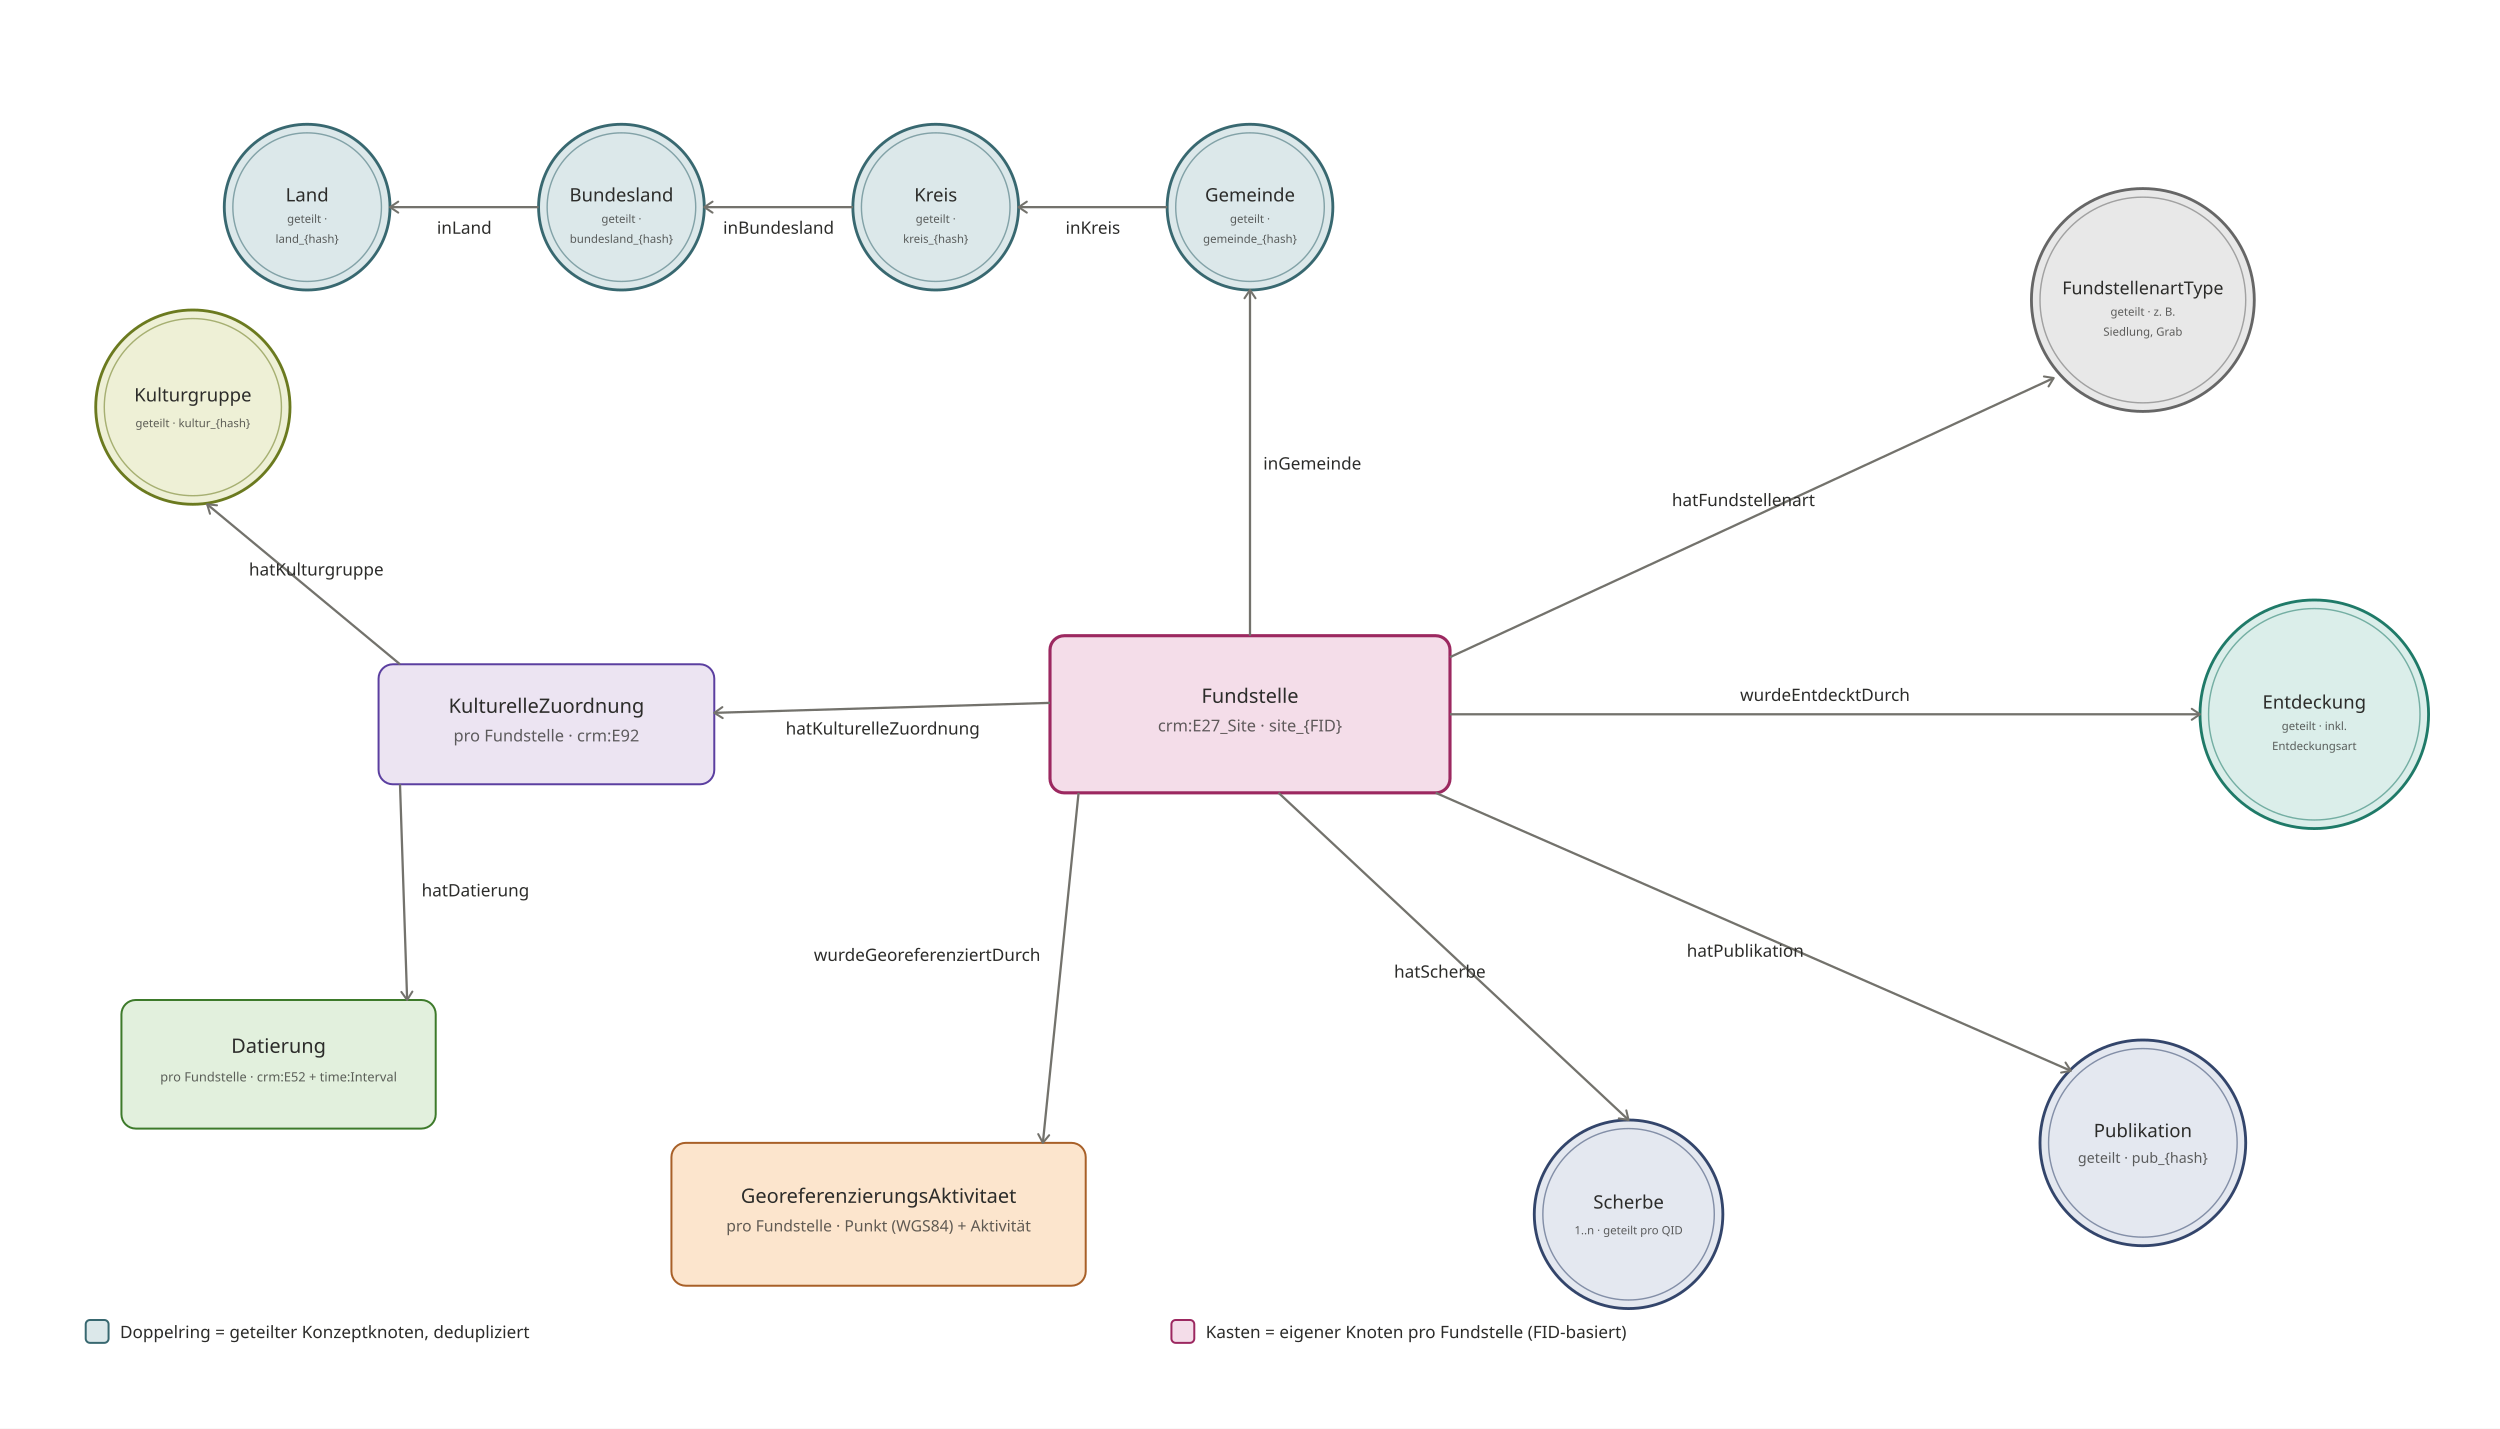
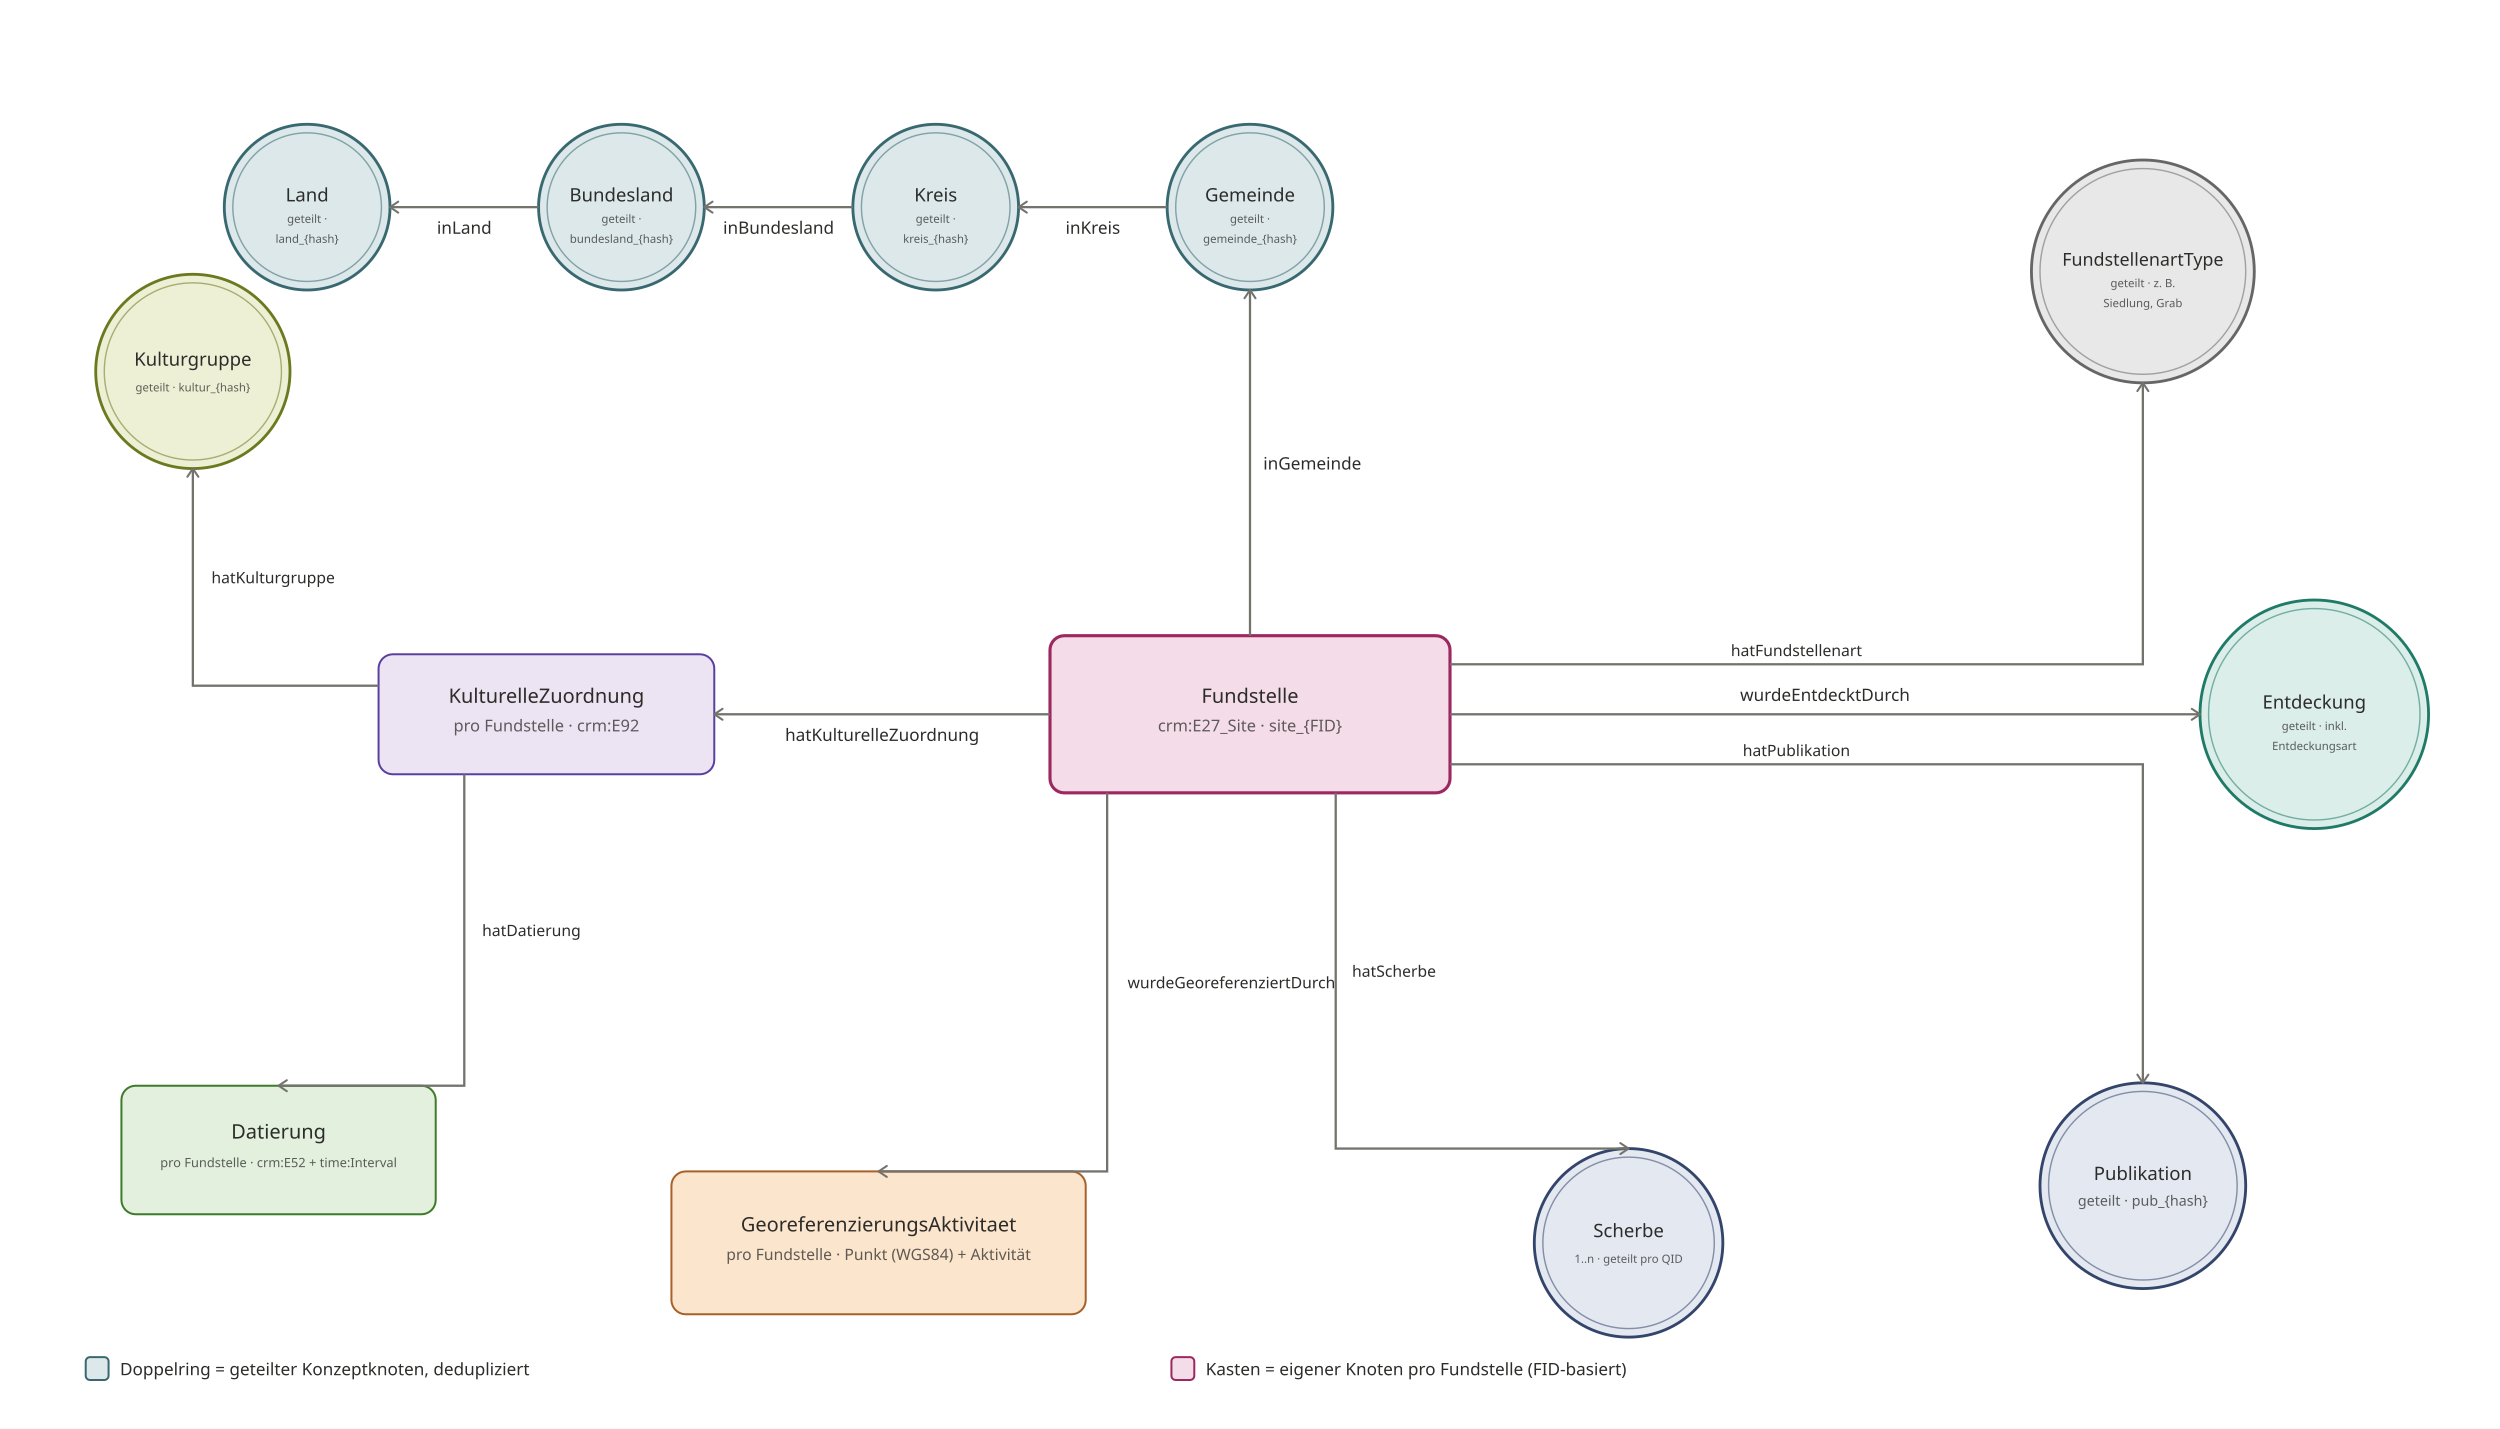
<svg xmlns="http://www.w3.org/2000/svg" width="1750" height="1000" viewBox="0 0 1750 1000" role="img">
  <rect x="0" y="0" width="1750" height="1000" fill="#ffffff" />
  <defs>
    <marker id="arrow" viewBox="0 0 10 10" refX="8" refY="5" markerWidth="6" markerHeight="6" orient="auto-start-reverse">
      <path d="M2 1L8 5L2 9" fill="none" stroke="#73726c" stroke-width="1.5" stroke-linecap="round" stroke-linejoin="round" />
    </marker>
    <marker id="arrow-uncertain" viewBox="0 0 10 10" refX="8" refY="5" markerWidth="6" markerHeight="6" orient="auto-start-reverse">
      <path d="M2 1L8 5L2 9" fill="none" stroke="#a03030" stroke-width="1.5" stroke-linecap="round" stroke-linejoin="round" />
    </marker>
  </defs>
  <rect x="735.0" y="445.0" width="280.0" height="110.0" rx="10" fill="#f4dde9" stroke="#9c2860" stroke-width="2.2" />
  <text x="875.0" y="492.0" text-anchor="middle" font-family="Fira Sans" font-weight="500" font-size="14.0" fill="#2c2c2a">Fundstelle</text>
  <text x="875.0" y="512.0" text-anchor="middle" font-family="Fira Sans" font-size="11.5" fill="#2c2c2a" opacity="0.75">crm:E27_Site · site_{FID}</text>
  <circle cx="875.0" cy="145.0" r="58.0" fill="#dce8ea" stroke="#386870" stroke-width="2" />
  <circle cx="875.0" cy="145.0" r="52.0" fill="none" stroke="#386870" stroke-width="1" opacity="0.55" />
  <text x="875.0" y="141.0" text-anchor="middle" font-family="Fira Sans" font-weight="500" font-size="13.0" fill="#2c2c2a">Gemeinde</text>
  <text x="875.0" y="156.0" text-anchor="middle" font-family="Fira Sans" font-size="8.0" fill="#2c2c2a" opacity="0.75">geteilt ·</text>
  <text x="875.0" y="170.0" text-anchor="middle" font-family="Fira Sans" font-size="8.0" fill="#2c2c2a" opacity="0.75">gemeinde_{hash}</text>
  <circle cx="655.0" cy="145.0" r="58.0" fill="#dce8ea" stroke="#386870" stroke-width="2" />
  <circle cx="655.0" cy="145.0" r="52.0" fill="none" stroke="#386870" stroke-width="1" opacity="0.55" />
  <text x="655.0" y="141.0" text-anchor="middle" font-family="Fira Sans" font-weight="500" font-size="13.0" fill="#2c2c2a">Kreis</text>
  <text x="655.0" y="156.0" text-anchor="middle" font-family="Fira Sans" font-size="8.0" fill="#2c2c2a" opacity="0.75">geteilt ·</text>
  <text x="655.0" y="170.0" text-anchor="middle" font-family="Fira Sans" font-size="8.0" fill="#2c2c2a" opacity="0.75">kreis_{hash}</text>
  <circle cx="435.0" cy="145.0" r="58.0" fill="#dce8ea" stroke="#386870" stroke-width="2" />
  <circle cx="435.0" cy="145.0" r="52.0" fill="none" stroke="#386870" stroke-width="1" opacity="0.55" />
  <text x="435.0" y="141.0" text-anchor="middle" font-family="Fira Sans" font-weight="500" font-size="13.0" fill="#2c2c2a">Bundesland</text>
  <text x="435.0" y="156.0" text-anchor="middle" font-family="Fira Sans" font-size="8.0" fill="#2c2c2a" opacity="0.75">geteilt ·</text>
  <text x="435.0" y="170.0" text-anchor="middle" font-family="Fira Sans" font-size="8.0" fill="#2c2c2a" opacity="0.75">bundesland_{hash}</text>
  <circle cx="215.0" cy="145.0" r="58.0" fill="#dce8ea" stroke="#386870" stroke-width="2" />
  <circle cx="215.0" cy="145.0" r="52.0" fill="none" stroke="#386870" stroke-width="1" opacity="0.55" />
  <text x="215.0" y="141.0" text-anchor="middle" font-family="Fira Sans" font-weight="500" font-size="13.0" fill="#2c2c2a">Land</text>
  <text x="215.0" y="156.0" text-anchor="middle" font-family="Fira Sans" font-size="8.0" fill="#2c2c2a" opacity="0.75">geteilt ·</text>
  <text x="215.0" y="170.0" text-anchor="middle" font-family="Fira Sans" font-size="8.0" fill="#2c2c2a" opacity="0.75">land_{hash}</text>
  <line x1="817.0" y1="145.0" x2="713.0" y2="145.0" stroke="#73726c" stroke-width="1.6" marker-end="url(#arrow)" />
  <text x="765.0" y="159.0" text-anchor="middle" dominant-baseline="central" font-family="Fira Sans" font-weight="500" font-size="12" fill="#2c2c2a">inKreis</text>
  <line x1="597.0" y1="145.0" x2="493.0" y2="145.0" stroke="#73726c" stroke-width="1.6" marker-end="url(#arrow)" />
  <text x="545.0" y="159.0" text-anchor="middle" dominant-baseline="central" font-family="Fira Sans" font-weight="500" font-size="12" fill="#2c2c2a">inBundesland</text>
  <line x1="377.0" y1="145.0" x2="273.0" y2="145.0" stroke="#73726c" stroke-width="1.6" marker-end="url(#arrow)" />
  <text x="325.0" y="159.0" text-anchor="middle" dominant-baseline="central" font-family="Fira Sans" font-weight="500" font-size="12" fill="#2c2c2a">inLand</text>
  <line x1="875.0" y1="445.0" x2="875.0" y2="203.0" stroke="#73726c" stroke-width="1.6" marker-end="url(#arrow)" />
  <text x="918.6" y="324.0" text-anchor="middle" dominant-baseline="central" font-family="Fira Sans" font-weight="500" font-size="12" fill="#2c2c2a">inGemeinde</text>
-   <rect x="265.0" y="465.0" width="235.0" height="84.0" rx="10" fill="#ece4f2" stroke="#5b3fa0" stroke-width="1.4" />
-   <text x="382.5" y="499.0" text-anchor="middle" font-family="Fira Sans" font-weight="500" font-size="14.0" fill="#2c2c2a">KulturelleZuordnung</text>
-   <text x="382.5" y="519.0" text-anchor="middle" font-family="Fira Sans" font-size="11.5" fill="#2c2c2a" opacity="0.75">pro Fundstelle · crm:E92</text>
-   <line x1="735.0" y1="492.0" x2="500.0" y2="499.0" stroke="#73726c" stroke-width="1.6" marker-end="url(#arrow)" />
-   <text x="617.9" y="509.5" text-anchor="middle" dominant-baseline="central" font-family="Fira Sans" font-weight="500" font-size="12" fill="#2c2c2a">hatKulturelleZuordnung</text>
-   <circle cx="135.0" cy="285.0" r="68.0" fill="#eef0d6" stroke="#6b7a1f" stroke-width="2" />
-   <circle cx="135.0" cy="285.0" r="62.0" fill="none" stroke="#6b7a1f" stroke-width="1" opacity="0.55" />
-   <text x="135.0" y="281.0" text-anchor="middle" font-family="Fira Sans" font-weight="500" font-size="13.0" fill="#2c2c2a">Kulturgruppe</text>
-   <text x="135.0" y="299.0" text-anchor="middle" font-family="Fira Sans" font-size="8.0" fill="#2c2c2a" opacity="0.75">geteilt · kultur_{hash}</text>
-   <line x1="280.0" y1="465.0" x2="145.0" y2="353.0" stroke="#73726c" stroke-width="1.6" marker-end="url(#arrow)" />
-   <text x="221.4" y="398.2" text-anchor="middle" dominant-baseline="central" font-family="Fira Sans" font-weight="500" font-size="12" fill="#2c2c2a">hatKulturgruppe</text>
-   <rect x="85.0" y="700.0" width="220.0" height="90.0" rx="10" fill="#e2f0dd" stroke="#3d7a2a" stroke-width="1.4" />
-   <text x="195.0" y="737.0" text-anchor="middle" font-family="Fira Sans" font-weight="500" font-size="14.0" fill="#2c2c2a">Datierung</text>
-   <text x="195.0" y="757.0" text-anchor="middle" font-family="Fira Sans" font-size="9.0" fill="#2c2c2a" opacity="0.75">pro Fundstelle · crm:E52 + time:Interval</text>
-   <line x1="280.0" y1="549.0" x2="285.0" y2="700.0" stroke="#73726c" stroke-width="1.6" marker-end="url(#arrow)" />
-   <text x="332.8" y="622.8" text-anchor="middle" dominant-baseline="central" font-family="Fira Sans" font-weight="500" font-size="12" fill="#2c2c2a">hatDatierung</text>
-   <circle cx="1500.0" cy="210.0" r="78.0" fill="#e8e8e8" stroke="#666666" stroke-width="2" />
-   <circle cx="1500.0" cy="210.0" r="72.0" fill="none" stroke="#666666" stroke-width="1" opacity="0.55" />
-   <text x="1500.0" y="206.0" text-anchor="middle" font-family="Fira Sans" font-weight="500" font-size="12.5" fill="#2c2c2a">FundstellenartType</text>
-   <text x="1500.0" y="221.0" text-anchor="middle" font-family="Fira Sans" font-size="8.0" fill="#2c2c2a" opacity="0.75">geteilt · z. B.</text>
-   <text x="1500.0" y="235.0" text-anchor="middle" font-family="Fira Sans" font-size="8.0" fill="#2c2c2a" opacity="0.75">Siedlung, Grab</text>
-   <line x1="1015.0" y1="460.0" x2="1437.6" y2="264.6" stroke="#73726c" stroke-width="1.6" marker-end="url(#arrow)" />
-   <text x="1220.4" y="349.6" text-anchor="middle" dominant-baseline="central" font-family="Fira Sans" font-weight="500" font-size="12" fill="#2c2c2a">hatFundstellenart</text>
+   <rect x="265.0" y="458.0" width="235.0" height="84.0" rx="10" fill="#ece4f2" stroke="#5b3fa0" stroke-width="1.4" />
+   <text x="382.5" y="492.0" text-anchor="middle" font-family="Fira Sans" font-weight="500" font-size="14.0" fill="#2c2c2a">KulturelleZuordnung</text>
+   <text x="382.5" y="512.0" text-anchor="middle" font-family="Fira Sans" font-size="11.5" fill="#2c2c2a" opacity="0.75">pro Fundstelle · crm:E92</text>
+   <line x1="735.0" y1="500.0" x2="500.0" y2="500.0" stroke="#73726c" stroke-width="1.6" marker-end="url(#arrow)" />
+   <text x="617.5" y="514.0" text-anchor="middle" dominant-baseline="central" font-family="Fira Sans" font-weight="500" font-size="12" fill="#2c2c2a">hatKulturelleZuordnung</text>
+   <circle cx="135.0" cy="260.0" r="68.0" fill="#eef0d6" stroke="#6b7a1f" stroke-width="2" />
+   <circle cx="135.0" cy="260.0" r="62.0" fill="none" stroke="#6b7a1f" stroke-width="1" opacity="0.55" />
+   <text x="135.0" y="256.0" text-anchor="middle" font-family="Fira Sans" font-weight="500" font-size="13.0" fill="#2c2c2a">Kulturgruppe</text>
+   <text x="135.0" y="274.0" text-anchor="middle" font-family="Fira Sans" font-size="8.0" fill="#2c2c2a" opacity="0.75">geteilt · kultur_{hash}</text>
+   <path d="M 265.0 480.0 L 135.0 480.0 L 135.0 328.0" fill="none" stroke="#73726c" stroke-width="1.6" marker-end="url(#arrow)" />
+   <text x="191.2" y="404.0" text-anchor="middle" dominant-baseline="central" font-family="Fira Sans" font-weight="500" font-size="11" fill="#2c2c2a">hatKulturgruppe</text>
+   <rect x="85.0" y="760.0" width="220.0" height="90.0" rx="10" fill="#e2f0dd" stroke="#3d7a2a" stroke-width="1.4" />
+   <text x="195.0" y="797.0" text-anchor="middle" font-family="Fira Sans" font-weight="500" font-size="14.0" fill="#2c2c2a">Datierung</text>
+   <text x="195.0" y="817.0" text-anchor="middle" font-family="Fira Sans" font-size="9.0" fill="#2c2c2a" opacity="0.75">pro Fundstelle · crm:E52 + time:Interval</text>
+   <path d="M 325.0 542.0 L 325.0 760.0 L 195.0 760.0" fill="none" stroke="#73726c" stroke-width="1.6" marker-end="url(#arrow)" />
+   <text x="372.0" y="651.0" text-anchor="middle" dominant-baseline="central" font-family="Fira Sans" font-weight="500" font-size="11" fill="#2c2c2a">hatDatierung</text>
+   <circle cx="1500.0" cy="190.0" r="78.0" fill="#e8e8e8" stroke="#666666" stroke-width="2" />
+   <circle cx="1500.0" cy="190.0" r="72.0" fill="none" stroke="#666666" stroke-width="1" opacity="0.55" />
+   <text x="1500.0" y="186.0" text-anchor="middle" font-family="Fira Sans" font-weight="500" font-size="12.5" fill="#2c2c2a">FundstellenartType</text>
+   <text x="1500.0" y="201.0" text-anchor="middle" font-family="Fira Sans" font-size="8.0" fill="#2c2c2a" opacity="0.75">geteilt · z. B.</text>
+   <text x="1500.0" y="215.0" text-anchor="middle" font-family="Fira Sans" font-size="8.0" fill="#2c2c2a" opacity="0.75">Siedlung, Grab</text>
+   <path d="M 1015.0 465.0 L 1500.0 465.0 L 1500.0 268.0" fill="none" stroke="#73726c" stroke-width="1.6" marker-end="url(#arrow)" />
+   <text x="1257.5" y="455.0" text-anchor="middle" dominant-baseline="central" font-family="Fira Sans" font-weight="500" font-size="11" fill="#2c2c2a">hatFundstellenart</text>
  <circle cx="1620.0" cy="500.0" r="80.0" fill="#dbeeea" stroke="#1f7a68" stroke-width="2" />
  <circle cx="1620.0" cy="500.0" r="74.0" fill="none" stroke="#1f7a68" stroke-width="1" opacity="0.55" />
  <text x="1620.0" y="496.0" text-anchor="middle" font-family="Fira Sans" font-weight="500" font-size="13.0" fill="#2c2c2a">Entdeckung</text>
  <text x="1620.0" y="511.0" text-anchor="middle" font-family="Fira Sans" font-size="8.0" fill="#2c2c2a" opacity="0.75">geteilt · inkl.</text>
  <text x="1620.0" y="525.0" text-anchor="middle" font-family="Fira Sans" font-size="8.0" fill="#2c2c2a" opacity="0.75">Entdeckungsart</text>
  <line x1="1015.0" y1="500.0" x2="1540.0" y2="500.0" stroke="#73726c" stroke-width="1.6" marker-end="url(#arrow)" />
  <text x="1277.5" y="486.0" text-anchor="middle" dominant-baseline="central" font-family="Fira Sans" font-weight="500" font-size="12" fill="#2c2c2a">wurdeEntdecktDurch</text>
-   <circle cx="1500.0" cy="800.0" r="72.0" fill="#e4e8f0" stroke="#33456b" stroke-width="2" />
-   <circle cx="1500.0" cy="800.0" r="66.0" fill="none" stroke="#33456b" stroke-width="1" opacity="0.55" />
-   <text x="1500.0" y="796.0" text-anchor="middle" font-family="Fira Sans" font-weight="500" font-size="13.0" fill="#2c2c2a">Publikation</text>
-   <text x="1500.0" y="814.0" text-anchor="middle" font-family="Fira Sans" font-size="10.0" fill="#2c2c2a" opacity="0.75">geteilt · pub_{hash}</text>
-   <line x1="1005.0" y1="555.0" x2="1449.6" y2="749.6" stroke="#73726c" stroke-width="1.6" marker-end="url(#arrow)" />
-   <text x="1221.7" y="665.1" text-anchor="middle" dominant-baseline="central" font-family="Fira Sans" font-weight="500" font-size="12" fill="#2c2c2a">hatPublikation</text>
-   <circle cx="1140.0" cy="850.0" r="66.0" fill="#e4e8f0" stroke="#33456b" stroke-width="2" />
-   <circle cx="1140.0" cy="850.0" r="60.0" fill="none" stroke="#33456b" stroke-width="1" opacity="0.55" />
-   <text x="1140.0" y="846.0" text-anchor="middle" font-family="Fira Sans" font-weight="500" font-size="13.0" fill="#2c2c2a">Scherbe</text>
-   <text x="1140.0" y="864.0" text-anchor="middle" font-family="Fira Sans" font-size="8.0" fill="#2c2c2a" opacity="0.75">1..n · geteilt pro QID</text>
-   <line x1="895.0" y1="555.0" x2="1140.0" y2="784.0" stroke="#73726c" stroke-width="1.6" marker-end="url(#arrow)" />
-   <text x="1007.9" y="679.7" text-anchor="middle" dominant-baseline="central" font-family="Fira Sans" font-weight="500" font-size="12" fill="#2c2c2a">hatScherbe</text>
-   <rect x="470.0" y="800.0" width="290.0" height="100.0" rx="10" fill="#fce5cd" stroke="#a86028" stroke-width="1.4" />
-   <text x="615.0" y="842.0" text-anchor="middle" font-family="Fira Sans" font-weight="500" font-size="14.0" fill="#2c2c2a">GeoreferenzierungsAktivitaet</text>
-   <text x="615.0" y="862.0" text-anchor="middle" font-family="Fira Sans" font-size="11.0" fill="#2c2c2a" opacity="0.75">pro Fundstelle · Punkt (WGS84) + Aktivität</text>
-   <line x1="755.0" y1="555.0" x2="730.0" y2="800.0" stroke="#73726c" stroke-width="1.6" marker-end="url(#arrow)" />
-   <text x="649.0" y="668.0" text-anchor="middle" dominant-baseline="central" font-family="Fira Sans" font-weight="500" font-size="12" fill="#2c2c2a">wurdeGeoreferenziertDurch</text>
-   <rect x="60.0" y="924.0" width="16" height="16" rx="3" fill="#dce8ea" stroke="#386870" stroke-width="1.4" />
-   <text x="84.0" y="932.0" dominant-baseline="central" font-family="Fira Sans" font-size="12" fill="#2c2c2a">Doppelring = geteilter Konzeptknoten, dedupliziert</text>
-   <rect x="820.0" y="924.0" width="16" height="16" rx="3" fill="#f4dde9" stroke="#9c2860" stroke-width="1.4" />
-   <text x="844.0" y="932.0" dominant-baseline="central" font-family="Fira Sans" font-size="12" fill="#2c2c2a">Kasten = eigener Knoten pro Fundstelle (FID-basiert)</text>
+   <circle cx="1500.0" cy="830.0" r="72.0" fill="#e4e8f0" stroke="#33456b" stroke-width="2" />
+   <circle cx="1500.0" cy="830.0" r="66.0" fill="none" stroke="#33456b" stroke-width="1" opacity="0.55" />
+   <text x="1500.0" y="826.0" text-anchor="middle" font-family="Fira Sans" font-weight="500" font-size="13.0" fill="#2c2c2a">Publikation</text>
+   <text x="1500.0" y="844.0" text-anchor="middle" font-family="Fira Sans" font-size="10.0" fill="#2c2c2a" opacity="0.75">geteilt · pub_{hash}</text>
+   <path d="M 1015.0 535.0 L 1500.0 535.0 L 1500.0 758.0" fill="none" stroke="#73726c" stroke-width="1.6" marker-end="url(#arrow)" />
+   <text x="1257.5" y="525.0" text-anchor="middle" dominant-baseline="central" font-family="Fira Sans" font-weight="500" font-size="11" fill="#2c2c2a">hatPublikation</text>
+   <circle cx="1140.0" cy="870.0" r="66.0" fill="#e4e8f0" stroke="#33456b" stroke-width="2" />
+   <circle cx="1140.0" cy="870.0" r="60.0" fill="none" stroke="#33456b" stroke-width="1" opacity="0.55" />
+   <text x="1140.0" y="866.0" text-anchor="middle" font-family="Fira Sans" font-weight="500" font-size="13.0" fill="#2c2c2a">Scherbe</text>
+   <text x="1140.0" y="884.0" text-anchor="middle" font-family="Fira Sans" font-size="8.0" fill="#2c2c2a" opacity="0.75">1..n · geteilt pro QID</text>
+   <path d="M 935.0 555.0 L 935.0 804.0 L 1140.0 804.0" fill="none" stroke="#73726c" stroke-width="1.6" marker-end="url(#arrow)" />
+   <text x="975.8" y="679.5" text-anchor="middle" dominant-baseline="central" font-family="Fira Sans" font-weight="500" font-size="11" fill="#2c2c2a">hatScherbe</text>
+   <rect x="470.0" y="820.0" width="290.0" height="100.0" rx="10" fill="#fce5cd" stroke="#a86028" stroke-width="1.4" />
+   <text x="615.0" y="862.0" text-anchor="middle" font-family="Fira Sans" font-weight="500" font-size="14.0" fill="#2c2c2a">GeoreferenzierungsAktivitaet</text>
+   <text x="615.0" y="882.0" text-anchor="middle" font-family="Fira Sans" font-size="11.0" fill="#2c2c2a" opacity="0.75">pro Fundstelle · Punkt (WGS84) + Aktivität</text>
+   <path d="M 775.0 555.0 L 775.0 820.0 L 615.0 820.0" fill="none" stroke="#73726c" stroke-width="1.6" marker-end="url(#arrow)" />
+   <text x="862.0" y="687.5" text-anchor="middle" dominant-baseline="central" font-family="Fira Sans" font-weight="500" font-size="11" fill="#2c2c2a">wurdeGeoreferenziertDurch</text>
+   <rect x="60.0" y="950.0" width="16" height="16" rx="3" fill="#dce8ea" stroke="#386870" stroke-width="1.4" />
+   <text x="84.0" y="958.0" dominant-baseline="central" font-family="Fira Sans" font-size="12" fill="#2c2c2a">Doppelring = geteilter Konzeptknoten, dedupliziert</text>
+   <rect x="820.0" y="950.0" width="16" height="16" rx="3" fill="#f4dde9" stroke="#9c2860" stroke-width="1.4" />
+   <text x="844.0" y="958.0" dominant-baseline="central" font-family="Fira Sans" font-size="12" fill="#2c2c2a">Kasten = eigener Knoten pro Fundstelle (FID-basiert)</text>
</svg>
